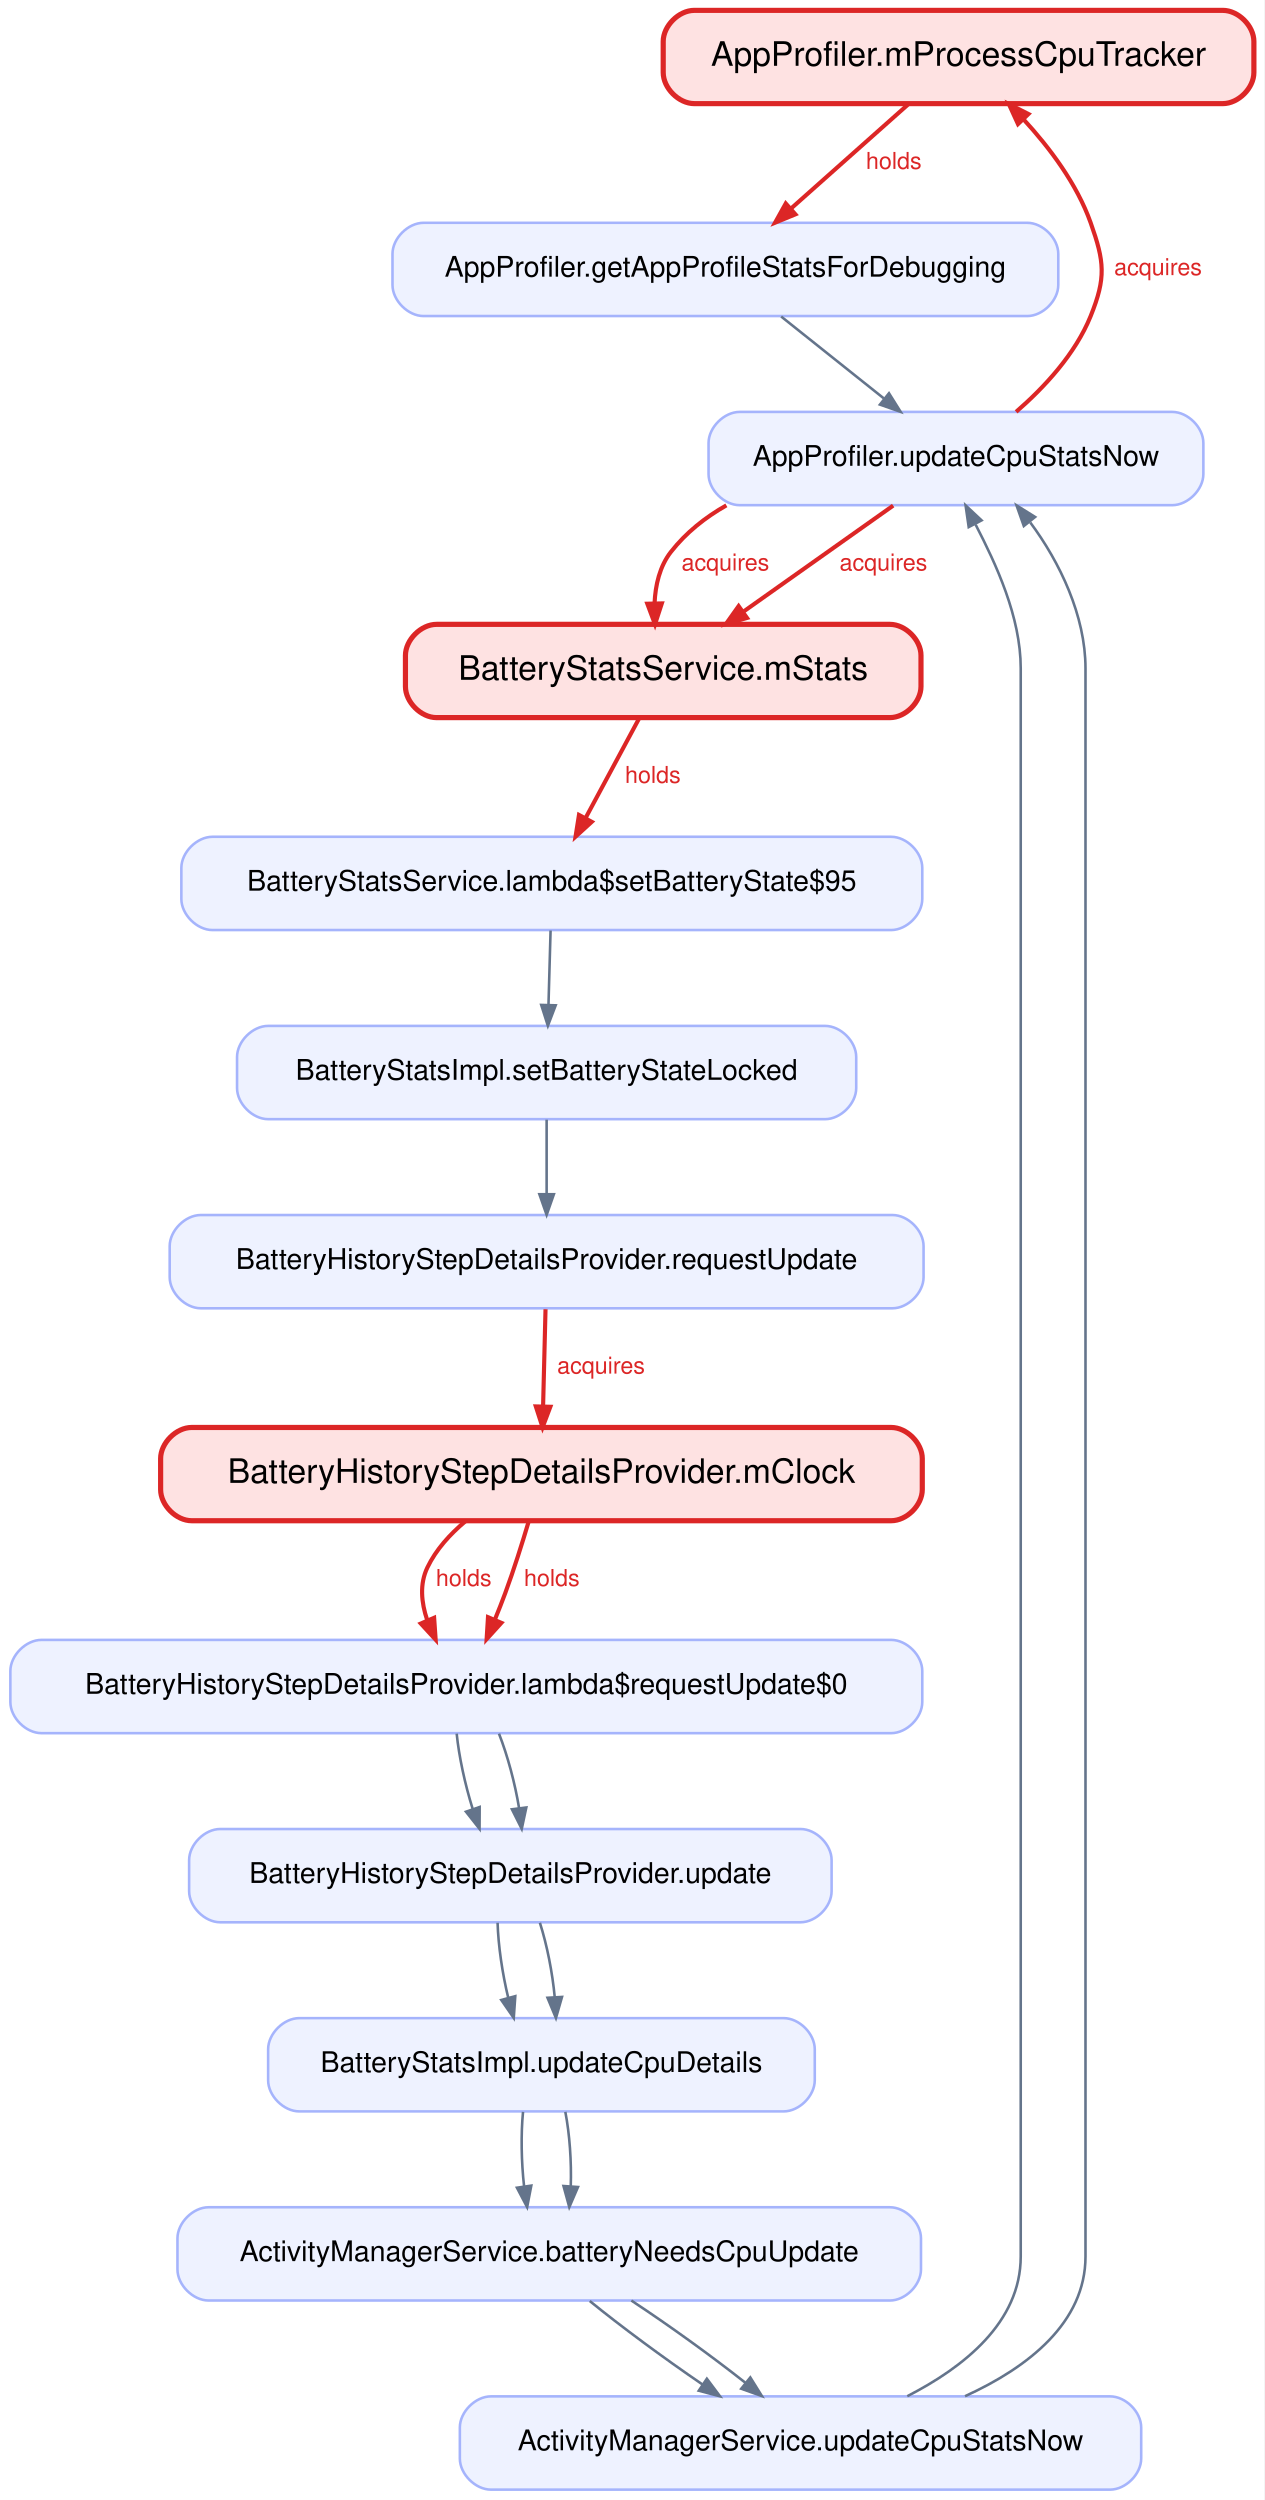
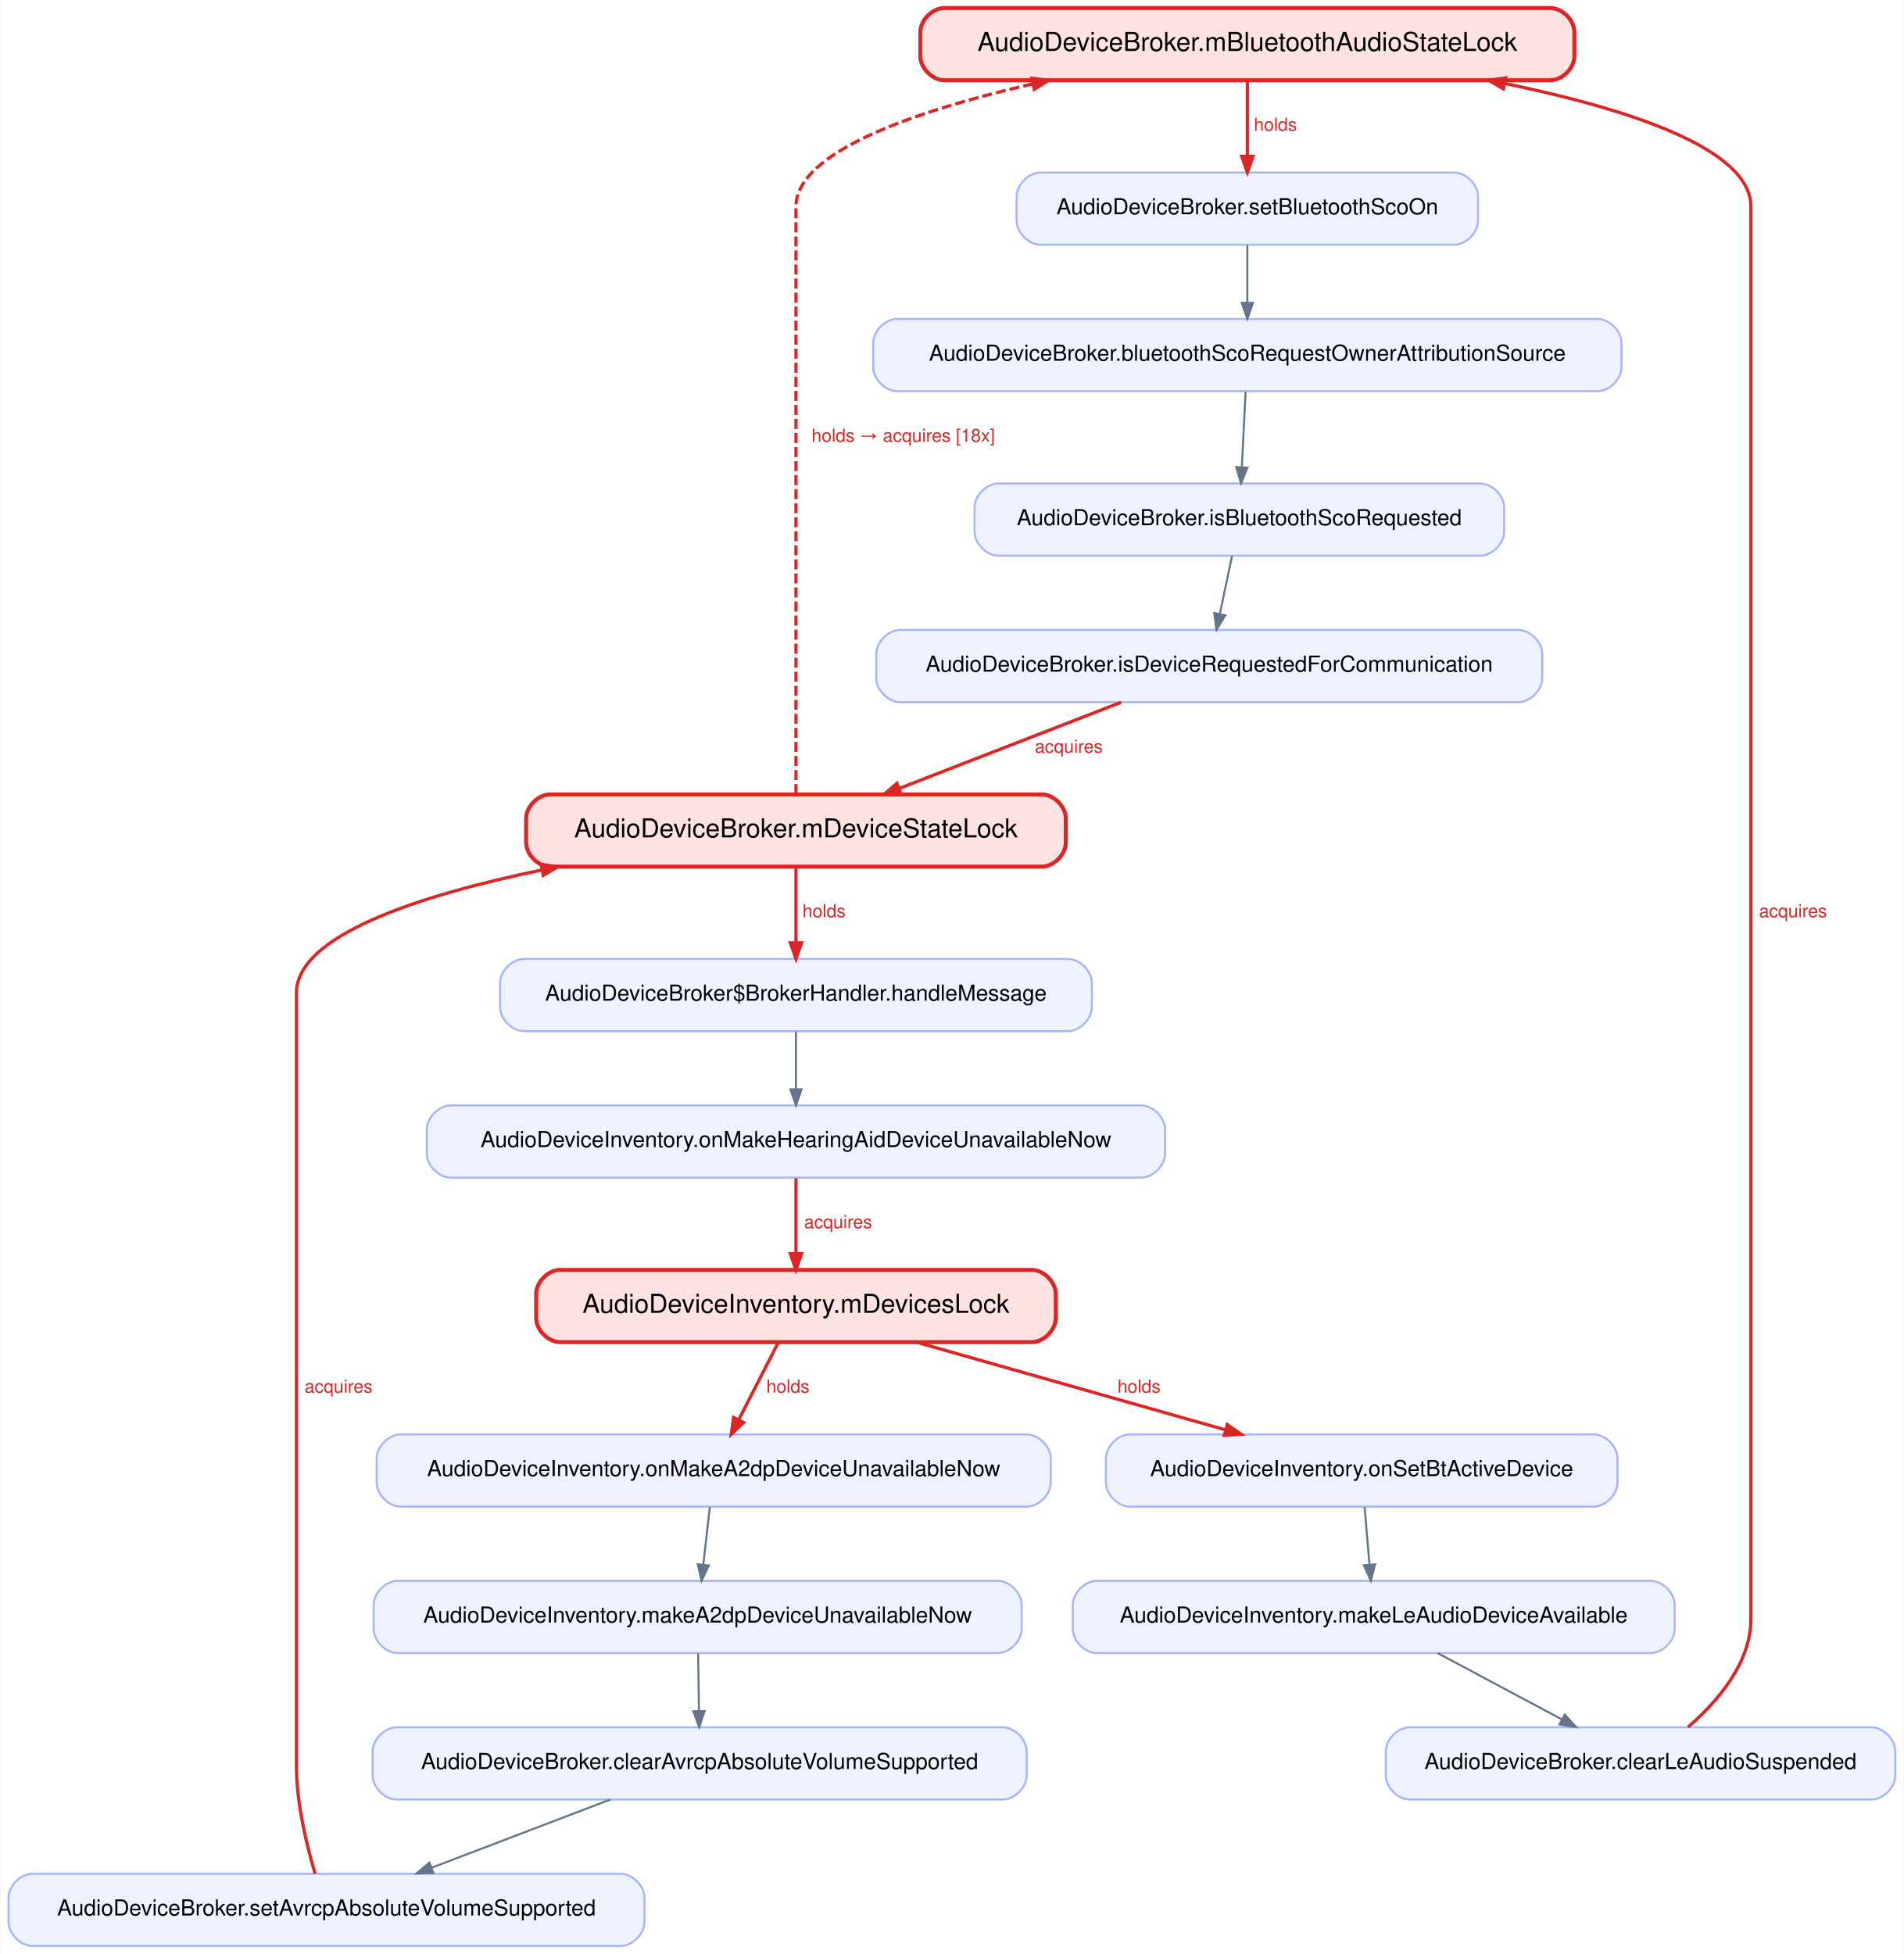
- <svg xmlns="http://www.w3.org/2000/svg" width="488pt" height="965pt" viewBox="0.00 0.00 488.00 965.00">
-   <g id="graph0" class="graph" transform="scale(1 1) rotate(0) translate(4 961)">
-     <polygon fill="white" stroke="transparent" points="-4,4 -4,-961 484,-961 484,4 -4,4" />
+ <svg xmlns="http://www.w3.org/2000/svg" width="949pt" height="974pt" viewBox="0.00 0.00 948.50 974.00">
+   <g id="graph0" class="graph" transform="scale(1 1) rotate(0) translate(4 970)">
+     <polygon fill="white" stroke="transparent" points="-4,4 -4,-970 944.5,-970 944.5,4 -4,4" />
    <g id="node1" class="node">
-       <path fill="#fee2e2" stroke="#dc2626" stroke-width="2" d="M468,-957C468,-957 264,-957 264,-957 258,-957 252,-951 252,-945 252,-945 252,-933 252,-933 252,-927 258,-921 264,-921 264,-921 468,-921 468,-921 474,-921 480,-927 480,-933 480,-933 480,-945 480,-945 480,-951 474,-957 468,-957" />
-       <text text-anchor="middle" x="366" y="-935.6" font-family="Helvetica,sans-Serif" font-size="13.00">AppProfiler.mProcessCpuTracker</text>
+       <path fill="#fee2e2" stroke="#dc2626" stroke-width="2" d="M768.5,-966C768.5,-966 466.5,-966 466.5,-966 460.5,-966 454.5,-960 454.5,-954 454.5,-954 454.5,-942 454.5,-942 454.5,-936 460.5,-930 466.5,-930 466.5,-930 768.5,-930 768.5,-930 774.5,-930 780.5,-936 780.5,-942 780.5,-942 780.5,-954 780.5,-954 780.5,-960 774.5,-966 768.5,-966" />
+       <text text-anchor="middle" x="617.5" y="-944.6" font-family="Helvetica,sans-Serif" font-size="13.00">AudioDeviceBroker.mBluetoothAudioStateLock</text>
    </g>
    <g id="node4" class="node">
-       <path fill="#eef2ff" stroke="#a5b4fc" d="M392.5,-875C392.5,-875 159.5,-875 159.5,-875 153.5,-875 147.5,-869 147.5,-863 147.5,-863 147.5,-851 147.5,-851 147.5,-845 153.5,-839 159.5,-839 159.5,-839 392.5,-839 392.5,-839 398.5,-839 404.5,-845 404.5,-851 404.5,-851 404.5,-863 404.5,-863 404.5,-869 398.5,-875 392.5,-875" />
-       <text text-anchor="middle" x="276" y="-854.2" font-family="Helvetica,sans-Serif" font-size="11.00">AppProfiler.getAppProfileStatsForDebugging</text>
+       <path fill="#eef2ff" stroke="#a5b4fc" d="M720.5,-884C720.5,-884 514.5,-884 514.5,-884 508.5,-884 502.5,-878 502.5,-872 502.5,-872 502.5,-860 502.5,-860 502.5,-854 508.5,-848 514.5,-848 514.5,-848 720.5,-848 720.5,-848 726.5,-848 732.5,-854 732.5,-860 732.5,-860 732.5,-872 732.5,-872 732.5,-878 726.5,-884 720.5,-884" />
+       <text text-anchor="middle" x="617.5" y="-863.2" font-family="Helvetica,sans-Serif" font-size="11.00">AudioDeviceBroker.setBluetoothScoOn</text>
    </g>
    <g id="edge1" class="edge">
-       <path fill="none" stroke="#dc2626" stroke-width="1.6" d="M346.47,-920.64C333.29,-908.92 315.76,-893.34 301.49,-880.65" />
-       <polygon fill="#dc2626" stroke="#dc2626" stroke-width="1.6" points="303.02,-878.27 295.18,-875.05 299.3,-882.46 303.02,-878.27" />
-       <text text-anchor="middle" x="341" y="-895.8" font-family="Helvetica,sans-Serif" font-size="9.00" fill="#dc2626"> holds</text>
+       <path fill="none" stroke="#dc2626" stroke-width="1.6" d="M617.5,-929.64C617.5,-918.66 617.5,-904.29 617.5,-892.09" />
+       <polygon fill="#dc2626" stroke="#dc2626" stroke-width="1.6" points="620.3,-892.05 617.5,-884.05 614.7,-892.05 620.3,-892.05" />
+       <text text-anchor="middle" x="631.5" y="-904.8" font-family="Helvetica,sans-Serif" font-size="9.00" fill="#dc2626"> holds</text>
    </g>
    <g id="node2" class="node">
-       <path fill="#fee2e2" stroke="#dc2626" stroke-width="2" d="M339.5,-720C339.5,-720 164.5,-720 164.5,-720 158.5,-720 152.5,-714 152.5,-708 152.5,-708 152.5,-696 152.5,-696 152.5,-690 158.5,-684 164.5,-684 164.5,-684 339.5,-684 339.5,-684 345.5,-684 351.5,-690 351.5,-696 351.5,-696 351.5,-708 351.5,-708 351.5,-714 345.5,-720 339.5,-720" />
-       <text text-anchor="middle" x="252" y="-698.6" font-family="Helvetica,sans-Serif" font-size="13.00">BatteryStatsService.mStats</text>
+       <path fill="#fee2e2" stroke="#dc2626" stroke-width="2" d="M515,-574C515,-574 270,-574 270,-574 264,-574 258,-568 258,-562 258,-562 258,-550 258,-550 258,-544 264,-538 270,-538 270,-538 515,-538 515,-538 521,-538 527,-544 527,-550 527,-550 527,-562 527,-562 527,-568 521,-574 515,-574" />
+       <text text-anchor="middle" x="392.5" y="-552.6" font-family="Helvetica,sans-Serif" font-size="13.00">AudioDeviceBroker.mDeviceStateLock</text>
+     </g>
+     <g id="edge6" class="edge">
+       <path fill="none" stroke="#dc2626" stroke-width="1.6" stroke-dasharray="5,2" d="M392.5,-574.17C392.5,-590.37 392.5,-615.33 392.5,-637 392.5,-867 392.5,-867 392.5,-867 392.5,-894.37 452.36,-914.79 510.32,-928.15" />
+       <polygon fill="#dc2626" stroke="#dc2626" stroke-width="1.6" points="510.06,-930.96 518.48,-929.98 511.29,-925.49 510.06,-930.96" />
+       <text text-anchor="middle" x="446" y="-749.8" font-family="Helvetica,sans-Serif" font-size="9.00" fill="#dc2626"> holds → acquires [18x]</text>
+     </g>
+     <g id="node8" class="node">
+       <path fill="#eef2ff" stroke="#a5b4fc" d="M528,-492C528,-492 257,-492 257,-492 251,-492 245,-486 245,-480 245,-480 245,-468 245,-468 245,-462 251,-456 257,-456 257,-456 528,-456 528,-456 534,-456 540,-462 540,-468 540,-468 540,-480 540,-480 540,-486 534,-492 528,-492" />
+       <text text-anchor="middle" x="392.5" y="-471.2" font-family="Helvetica,sans-Serif" font-size="11.00">AudioDeviceBroker$BrokerHandler.handleMessage</text>
+     </g>
+     <g id="edge7" class="edge">
+       <path fill="none" stroke="#dc2626" stroke-width="1.6" d="M392.5,-537.64C392.5,-526.66 392.5,-512.29 392.5,-500.09" />
+       <polygon fill="#dc2626" stroke="#dc2626" stroke-width="1.6" points="395.3,-500.05 392.5,-492.05 389.7,-500.05 395.3,-500.05" />
+       <text text-anchor="middle" x="406.5" y="-512.8" font-family="Helvetica,sans-Serif" font-size="9.00" fill="#dc2626"> holds</text>
+     </g>
+     <g id="node3" class="node">
+       <path fill="#fee2e2" stroke="#dc2626" stroke-width="2" d="M510,-337C510,-337 275,-337 275,-337 269,-337 263,-331 263,-325 263,-325 263,-313 263,-313 263,-307 269,-301 275,-301 275,-301 510,-301 510,-301 516,-301 522,-307 522,-313 522,-313 522,-325 522,-325 522,-331 516,-337 510,-337" />
+       <text text-anchor="middle" x="392.5" y="-315.6" font-family="Helvetica,sans-Serif" font-size="13.00">AudioDeviceInventory.mDevicesLock</text>
+     </g>
+     <g id="node10" class="node">
+       <path fill="#eef2ff" stroke="#a5b4fc" d="M790,-255C790,-255 559,-255 559,-255 553,-255 547,-249 547,-243 547,-243 547,-231 547,-231 547,-225 553,-219 559,-219 559,-219 790,-219 790,-219 796,-219 802,-225 802,-231 802,-231 802,-243 802,-243 802,-249 796,-255 790,-255" />
+       <text text-anchor="middle" x="674.5" y="-234.2" font-family="Helvetica,sans-Serif" font-size="11.00">AudioDeviceInventory.onSetBtActiveDevice</text>
+     </g>
+     <g id="edge10" class="edge">
+       <path fill="none" stroke="#dc2626" stroke-width="1.6" d="M452.65,-300.94C497.76,-288.14 559.54,-270.61 606.46,-257.3" />
+       <polygon fill="#dc2626" stroke="#dc2626" stroke-width="1.6" points="607.51,-259.91 614.44,-255.04 605.98,-254.53 607.51,-259.91" />
+       <text text-anchor="middle" x="563.5" y="-275.8" font-family="Helvetica,sans-Serif" font-size="9.00" fill="#dc2626"> holds</text>
+     </g>
+     <g id="node13" class="node">
+       <path fill="#eef2ff" stroke="#a5b4fc" d="M507.5,-255C507.5,-255 195.5,-255 195.5,-255 189.5,-255 183.5,-249 183.5,-243 183.5,-243 183.5,-231 183.5,-231 183.5,-225 189.5,-219 195.5,-219 195.5,-219 507.5,-219 507.5,-219 513.5,-219 519.5,-225 519.5,-231 519.5,-231 519.5,-243 519.5,-243 519.5,-249 513.5,-255 507.5,-255" />
+       <text text-anchor="middle" x="351.5" y="-234.2" font-family="Helvetica,sans-Serif" font-size="11.00">AudioDeviceInventory.onMakeA2dpDeviceUnavailableNow</text>
+     </g>
+     <g id="edge14" class="edge">
+       <path fill="none" stroke="#dc2626" stroke-width="1.6" d="M383.6,-300.64C377.87,-289.45 370.33,-274.74 364,-262.39" />
+       <polygon fill="#dc2626" stroke="#dc2626" stroke-width="1.6" points="366.38,-260.89 360.24,-255.05 361.4,-263.45 366.38,-260.89" />
+       <text text-anchor="middle" x="388.5" y="-275.8" font-family="Helvetica,sans-Serif" font-size="9.00" fill="#dc2626"> holds</text>
+     </g>
+     <g id="node5" class="node">
+       <path fill="#eef2ff" stroke="#a5b4fc" d="M792,-811C792,-811 443,-811 443,-811 437,-811 431,-805 431,-799 431,-799 431,-787 431,-787 431,-781 437,-775 443,-775 443,-775 792,-775 792,-775 798,-775 804,-781 804,-787 804,-787 804,-799 804,-799 804,-805 798,-811 792,-811" />
+       <text text-anchor="middle" x="617.5" y="-790.2" font-family="Helvetica,sans-Serif" font-size="11.00">AudioDeviceBroker.bluetoothScoRequestOwnerAttributionSource</text>
+     </g>
+     <g id="edge2" class="edge">
+       <path fill="none" stroke="#64748b" d="M617.5,-847.81C617.5,-839.18 617.5,-828.56 617.5,-819.03" />
+       <polygon fill="#64748b" stroke="#64748b" points="620.3,-819.03 617.5,-811.03 614.7,-819.03 620.3,-819.03" />
    </g>
    <g id="node6" class="node">
-       <path fill="#eef2ff" stroke="#a5b4fc" d="M340,-638C340,-638 78,-638 78,-638 72,-638 66,-632 66,-626 66,-626 66,-614 66,-614 66,-608 72,-602 78,-602 78,-602 340,-602 340,-602 346,-602 352,-608 352,-614 352,-614 352,-626 352,-626 352,-632 346,-638 340,-638" />
-       <text text-anchor="middle" x="209" y="-617.2" font-family="Helvetica,sans-Serif" font-size="11.00">BatteryStatsService.lambda$setBatteryState$95</text>
+       <path fill="#eef2ff" stroke="#a5b4fc" d="M733.5,-729C733.5,-729 493.5,-729 493.5,-729 487.5,-729 481.5,-723 481.5,-717 481.5,-717 481.5,-705 481.5,-705 481.5,-699 487.5,-693 493.5,-693 493.5,-693 733.5,-693 733.5,-693 739.5,-693 745.5,-699 745.5,-705 745.5,-705 745.5,-717 745.5,-717 745.5,-723 739.5,-729 733.5,-729" />
+       <text text-anchor="middle" x="613.5" y="-708.2" font-family="Helvetica,sans-Serif" font-size="11.00">AudioDeviceBroker.isBluetoothScoRequested</text>
+     </g>
+     <g id="edge3" class="edge">
+       <path fill="none" stroke="#64748b" d="M616.63,-774.64C616.08,-763.66 615.36,-749.29 614.75,-737.09" />
+       <polygon fill="#64748b" stroke="#64748b" points="617.55,-736.9 614.35,-729.05 611.96,-737.18 617.55,-736.9" />
+     </g>
+     <g id="node7" class="node">
+       <path fill="#eef2ff" stroke="#a5b4fc" d="M752.5,-656C752.5,-656 444.5,-656 444.5,-656 438.5,-656 432.5,-650 432.5,-644 432.5,-644 432.5,-632 432.5,-632 432.5,-626 438.5,-620 444.5,-620 444.5,-620 752.5,-620 752.5,-620 758.5,-620 764.5,-626 764.5,-632 764.5,-632 764.5,-644 764.5,-644 764.5,-650 758.5,-656 752.5,-656" />
+       <text text-anchor="middle" x="598.5" y="-635.2" font-family="Helvetica,sans-Serif" font-size="11.00">AudioDeviceBroker.isDeviceRequestedForCommunication</text>
    </g>
    <g id="edge4" class="edge">
-       <path fill="none" stroke="#dc2626" stroke-width="1.6" d="M242.67,-683.64C236.66,-672.45 228.75,-657.74 222.11,-645.39" />
-       <polygon fill="#dc2626" stroke="#dc2626" stroke-width="1.6" points="224.42,-643.77 218.16,-638.05 219.49,-646.42 224.42,-643.77" />
-       <text text-anchor="middle" x="248" y="-658.8" font-family="Helvetica,sans-Serif" font-size="9.00" fill="#dc2626"> holds</text>
+       <path fill="none" stroke="#64748b" d="M609.87,-692.81C608.04,-684.18 605.8,-673.56 603.79,-664.03" />
+       <polygon fill="#64748b" stroke="#64748b" points="606.49,-663.28 602.1,-656.03 601.01,-664.43 606.49,-663.28" />
    </g>
-     <g id="node3" class="node">
-       <path fill="#fee2e2" stroke="#dc2626" stroke-width="2" d="M340,-410C340,-410 70,-410 70,-410 64,-410 58,-404 58,-398 58,-398 58,-386 58,-386 58,-380 64,-374 70,-374 70,-374 340,-374 340,-374 346,-374 352,-380 352,-386 352,-386 352,-398 352,-398 352,-404 346,-410 340,-410" />
-       <text text-anchor="middle" x="205" y="-388.6" font-family="Helvetica,sans-Serif" font-size="13.00">BatteryHistoryStepDetailsProvider.mClock</text>
+     <g id="edge5" class="edge">
+       <path fill="none" stroke="#dc2626" stroke-width="1.6" d="M554.56,-619.94C522.15,-607.35 477.96,-590.19 443.91,-576.97" />
+       <polygon fill="#dc2626" stroke="#dc2626" stroke-width="1.6" points="444.84,-574.32 436.37,-574.04 442.82,-579.54 444.84,-574.32" />
+       <text text-anchor="middle" x="528.5" y="-594.8" font-family="Helvetica,sans-Serif" font-size="9.00" fill="#dc2626"> acquires</text>
    </g>
    <g id="node9" class="node">
-       <path fill="#eef2ff" stroke="#a5b4fc" d="M340,-328C340,-328 12,-328 12,-328 6,-328 0,-322 0,-316 0,-316 0,-304 0,-304 0,-298 6,-292 12,-292 12,-292 340,-292 340,-292 346,-292 352,-298 352,-304 352,-304 352,-316 352,-316 352,-322 346,-328 340,-328" />
-       <text text-anchor="middle" x="176" y="-307.2" font-family="Helvetica,sans-Serif" font-size="11.00">BatteryHistoryStepDetailsProvider.lambda$requestUpdate$0</text>
+       <path fill="#eef2ff" stroke="#a5b4fc" d="M564.5,-419C564.5,-419 220.5,-419 220.5,-419 214.5,-419 208.5,-413 208.5,-407 208.5,-407 208.5,-395 208.5,-395 208.5,-389 214.5,-383 220.5,-383 220.5,-383 564.5,-383 564.5,-383 570.5,-383 576.5,-389 576.5,-395 576.5,-395 576.5,-407 576.5,-407 576.5,-413 570.5,-419 564.5,-419" />
+       <text text-anchor="middle" x="392.5" y="-398.2" font-family="Helvetica,sans-Serif" font-size="11.00">AudioDeviceInventory.onMakeHearingAidDeviceUnavailableNow</text>
    </g>
    <g id="edge8" class="edge">
-       <path fill="none" stroke="#dc2626" stroke-width="1.6" d="M175.56,-373.71C169.68,-368.79 164.31,-362.86 161,-356 157.91,-349.6 158.61,-342.41 160.89,-335.68" />
-       <polygon fill="#dc2626" stroke="#dc2626" stroke-width="1.6" points="163.57,-336.53 164.16,-328.07 158.43,-334.31 163.57,-336.53" />
-       <text text-anchor="middle" x="175" y="-348.8" font-family="Helvetica,sans-Serif" font-size="9.00" fill="#dc2626"> holds</text>
+       <path fill="none" stroke="#64748b" d="M392.5,-455.81C392.5,-447.18 392.5,-436.56 392.5,-427.03" />
+       <polygon fill="#64748b" stroke="#64748b" points="395.3,-427.03 392.5,-419.03 389.7,-427.03 395.3,-427.03" />
+     </g>
+     <g id="edge9" class="edge">
+       <path fill="none" stroke="#dc2626" stroke-width="1.6" d="M392.5,-382.64C392.5,-371.66 392.5,-357.29 392.5,-345.09" />
+       <polygon fill="#dc2626" stroke="#dc2626" stroke-width="1.6" points="395.3,-345.05 392.5,-337.05 389.7,-345.05 395.3,-345.05" />
+       <text text-anchor="middle" x="413.5" y="-357.8" font-family="Helvetica,sans-Serif" font-size="9.00" fill="#dc2626"> acquires</text>
+     </g>
+     <g id="node11" class="node">
+       <path fill="#eef2ff" stroke="#a5b4fc" d="M818.5,-182C818.5,-182 542.5,-182 542.5,-182 536.5,-182 530.5,-176 530.5,-170 530.5,-170 530.5,-158 530.5,-158 530.5,-152 536.5,-146 542.5,-146 542.5,-146 818.5,-146 818.5,-146 824.5,-146 830.5,-152 830.5,-158 830.5,-158 830.5,-170 830.5,-170 830.5,-176 824.5,-182 818.5,-182" />
+       <text text-anchor="middle" x="680.5" y="-161.2" font-family="Helvetica,sans-Serif" font-size="11.00">AudioDeviceInventory.makeLeAudioDeviceAvailable</text>
+     </g>
+     <g id="edge11" class="edge">
+       <path fill="none" stroke="#64748b" d="M675.95,-218.81C676.68,-210.18 677.58,-199.56 678.38,-190.03" />
+       <polygon fill="#64748b" stroke="#64748b" points="681.18,-190.24 679.06,-182.03 675.6,-189.76 681.18,-190.24" />
+     </g>
+     <g id="node12" class="node">
+       <path fill="#eef2ff" stroke="#a5b4fc" d="M928.5,-109C928.5,-109 698.5,-109 698.5,-109 692.5,-109 686.5,-103 686.5,-97 686.5,-97 686.5,-85 686.5,-85 686.5,-79 692.5,-73 698.5,-73 698.5,-73 928.5,-73 928.5,-73 934.5,-73 940.5,-79 940.5,-85 940.5,-85 940.5,-97 940.5,-97 940.5,-103 934.5,-109 928.5,-109" />
+       <text text-anchor="middle" x="813.5" y="-88.2" font-family="Helvetica,sans-Serif" font-size="11.00">AudioDeviceBroker.clearLeAudioSuspended</text>
+     </g>
+     <g id="edge12" class="edge">
+       <path fill="none" stroke="#64748b" d="M712.36,-145.99C730.97,-136.06 754.62,-123.43 774.36,-112.89" />
+       <polygon fill="#64748b" stroke="#64748b" points="775.7,-115.35 781.44,-109.11 773.07,-110.41 775.7,-115.35" />
+     </g>
+     <g id="edge13" class="edge">
+       <path fill="none" stroke="#dc2626" stroke-width="1.6" d="M837.14,-109.08C852.05,-121.98 868.5,-141.17 868.5,-163 868.5,-867 868.5,-867 868.5,-867 868.5,-895.84 807.59,-915.68 745.78,-928.39" />
+       <polygon fill="#dc2626" stroke="#dc2626" stroke-width="1.6" points="745.15,-925.66 737.85,-929.98 746.25,-931.15 745.15,-925.66" />
+       <text text-anchor="middle" x="889.5" y="-512.8" font-family="Helvetica,sans-Serif" font-size="9.00" fill="#dc2626"> acquires</text>
+     </g>
+     <g id="node14" class="node">
+       <path fill="#eef2ff" stroke="#a5b4fc" d="M493,-182C493,-182 194,-182 194,-182 188,-182 182,-176 182,-170 182,-170 182,-158 182,-158 182,-152 188,-146 194,-146 194,-146 493,-146 493,-146 499,-146 505,-152 505,-158 505,-158 505,-170 505,-170 505,-176 499,-182 493,-182" />
+       <text text-anchor="middle" x="343.5" y="-161.2" font-family="Helvetica,sans-Serif" font-size="11.00">AudioDeviceInventory.makeA2dpDeviceUnavailableNow</text>
    </g>
    <g id="edge15" class="edge">
-       <path fill="none" stroke="#dc2626" stroke-width="1.6" d="M200.09,-373.77C197.58,-365.33 194.34,-355.06 191,-346 189.79,-342.72 188.44,-339.3 187.06,-335.94" />
-       <polygon fill="#dc2626" stroke="#dc2626" stroke-width="1.6" points="189.53,-334.58 183.84,-328.3 184.37,-336.76 189.53,-334.58" />
-       <text text-anchor="middle" x="209" y="-348.8" font-family="Helvetica,sans-Serif" font-size="9.00" fill="#dc2626"> holds</text>
+       <path fill="none" stroke="#64748b" d="M349.56,-218.81C348.59,-210.18 347.39,-199.56 346.32,-190.03" />
+       <polygon fill="#64748b" stroke="#64748b" points="349.1,-189.66 345.42,-182.03 343.53,-190.29 349.1,-189.66" />
    </g>
-     <g id="node5" class="node">
-       <path fill="#eef2ff" stroke="#a5b4fc" d="M448.5,-802C448.5,-802 281.5,-802 281.5,-802 275.5,-802 269.5,-796 269.5,-790 269.5,-790 269.5,-778 269.5,-778 269.5,-772 275.5,-766 281.5,-766 281.5,-766 448.5,-766 448.5,-766 454.5,-766 460.5,-772 460.5,-778 460.5,-778 460.5,-790 460.5,-790 460.5,-796 454.5,-802 448.5,-802" />
-       <text text-anchor="middle" x="365" y="-781.2" font-family="Helvetica,sans-Serif" font-size="11.00">AppProfiler.updateCpuStatsNow</text>
-     </g>
-     <g id="edge2" class="edge">
-       <path fill="none" stroke="#64748b" d="M297.54,-838.81C309.46,-829.31 324.4,-817.39 337.19,-807.19" />
-       <polygon fill="#64748b" stroke="#64748b" points="339.15,-809.21 343.65,-802.03 335.65,-804.83 339.15,-809.21" />
-     </g>
-     <g id="edge14" class="edge">
-       <path fill="none" stroke="#dc2626" stroke-width="1.6" d="M388.22,-802.03C399.17,-811.53 411.11,-824.39 417,-839 422.98,-853.84 422.34,-859.92 417,-875 411.69,-890 401.12,-904.04 390.98,-915.04" />
-       <polygon fill="#dc2626" stroke="#dc2626" stroke-width="1.6" points="388.94,-913.11 385.42,-920.82 392.98,-916.99 388.94,-913.11" />
-       <text text-anchor="middle" x="443" y="-854.8" font-family="Helvetica,sans-Serif" font-size="9.00" fill="#dc2626"> acquires</text>
-     </g>
-     <g id="edge3" class="edge">
-       <path fill="none" stroke="#dc2626" stroke-width="1.6" d="M276.38,-765.93C268.19,-761.29 260.81,-755.41 255,-748 250.63,-742.42 248.97,-735.15 248.66,-728.1" />
-       <polygon fill="#dc2626" stroke="#dc2626" stroke-width="1.6" points="251.46,-728.08 248.83,-720.02 245.86,-727.96 251.46,-728.08" />
-       <text text-anchor="middle" x="276" y="-740.8" font-family="Helvetica,sans-Serif" font-size="9.00" fill="#dc2626"> acquires</text>
-     </g>
-     <g id="edge21" class="edge">
-       <path fill="none" stroke="#dc2626" stroke-width="1.6" d="M340.76,-765.84C323.93,-753.92 301.35,-737.94 283.18,-725.07" />
-       <polygon fill="#dc2626" stroke="#dc2626" stroke-width="1.6" points="284.35,-722.47 276.2,-720.13 281.11,-727.04 284.35,-722.47" />
-       <text text-anchor="middle" x="337" y="-740.8" font-family="Helvetica,sans-Serif" font-size="9.00" fill="#dc2626"> acquires</text>
-     </g>
-     <g id="node7" class="node">
-       <path fill="#eef2ff" stroke="#a5b4fc" d="M314.5,-565C314.5,-565 99.5,-565 99.5,-565 93.5,-565 87.5,-559 87.5,-553 87.5,-553 87.5,-541 87.5,-541 87.5,-535 93.5,-529 99.5,-529 99.5,-529 314.5,-529 314.5,-529 320.5,-529 326.5,-535 326.5,-541 326.5,-541 326.5,-553 326.5,-553 326.5,-559 320.5,-565 314.5,-565" />
-       <text text-anchor="middle" x="207" y="-544.2" font-family="Helvetica,sans-Serif" font-size="11.00">BatteryStatsImpl.setBatteryStateLocked</text>
-     </g>
-     <g id="edge5" class="edge">
-       <path fill="none" stroke="#64748b" d="M208.52,-601.81C208.27,-593.18 207.97,-582.56 207.71,-573.03" />
-       <polygon fill="#64748b" stroke="#64748b" points="210.5,-572.95 207.48,-565.03 204.91,-573.1 210.5,-572.95" />
-     </g>
-     <g id="node8" class="node">
-       <path fill="#eef2ff" stroke="#a5b4fc" d="M340.5,-492C340.5,-492 73.5,-492 73.5,-492 67.5,-492 61.5,-486 61.5,-480 61.5,-480 61.5,-468 61.5,-468 61.5,-462 67.5,-456 73.5,-456 73.5,-456 340.5,-456 340.5,-456 346.5,-456 352.5,-462 352.5,-468 352.5,-468 352.5,-480 352.5,-480 352.5,-486 346.5,-492 340.5,-492" />
-       <text text-anchor="middle" x="207" y="-471.2" font-family="Helvetica,sans-Serif" font-size="11.00">BatteryHistoryStepDetailsProvider.requestUpdate</text>
-     </g>
-     <g id="edge6" class="edge">
-       <path fill="none" stroke="#64748b" d="M207,-528.81C207,-520.18 207,-509.56 207,-500.03" />
-       <polygon fill="#64748b" stroke="#64748b" points="209.8,-500.03 207,-492.03 204.2,-500.03 209.8,-500.03" />
-     </g>
-     <g id="edge7" class="edge">
-       <path fill="none" stroke="#dc2626" stroke-width="1.6" d="M206.57,-455.64C206.29,-444.66 205.93,-430.29 205.63,-418.09" />
-       <polygon fill="#dc2626" stroke="#dc2626" stroke-width="1.6" points="208.43,-417.98 205.43,-410.05 202.83,-418.12 208.43,-417.98" />
-       <text text-anchor="middle" x="228" y="-430.8" font-family="Helvetica,sans-Serif" font-size="9.00" fill="#dc2626"> acquires</text>
-     </g>
-     <g id="node10" class="node">
-       <path fill="#eef2ff" stroke="#a5b4fc" d="M305,-255C305,-255 81,-255 81,-255 75,-255 69,-249 69,-243 69,-243 69,-231 69,-231 69,-225 75,-219 81,-219 81,-219 305,-219 305,-219 311,-219 317,-225 317,-231 317,-231 317,-243 317,-243 317,-249 311,-255 305,-255" />
-       <text text-anchor="middle" x="193" y="-234.2" font-family="Helvetica,sans-Serif" font-size="11.00">BatteryHistoryStepDetailsProvider.update</text>
-     </g>
-     <g id="edge9" class="edge">
-       <path fill="none" stroke="#64748b" d="M172.28,-291.81C173.15,-283.09 175.46,-272.34 178.45,-262.75" />
-       <polygon fill="#64748b" stroke="#64748b" points="181.15,-263.5 181.11,-255.03 175.86,-261.68 181.15,-263.5" />
+     <g id="node15" class="node">
+       <path fill="#eef2ff" stroke="#a5b4fc" d="M495.5,-109C495.5,-109 193.5,-109 193.5,-109 187.5,-109 181.5,-103 181.5,-97 181.5,-97 181.5,-85 181.5,-85 181.5,-79 187.5,-73 193.5,-73 193.5,-73 495.5,-73 495.5,-73 501.5,-73 507.5,-79 507.5,-85 507.5,-85 507.5,-97 507.5,-97 507.5,-103 501.5,-109 495.5,-109" />
+       <text text-anchor="middle" x="344.5" y="-88.2" font-family="Helvetica,sans-Serif" font-size="11.00">AudioDeviceBroker.clearAvrcpAbsoluteVolumeSupported</text>
    </g>
    <g id="edge16" class="edge">
-       <path fill="none" stroke="#64748b" d="M188.61,-291.81C191.98,-283.18 194.81,-272.56 196.37,-263.03" />
-       <polygon fill="#64748b" stroke="#64748b" points="199.16,-263.32 197.39,-255.03 193.6,-262.61 199.16,-263.32" />
+       <path fill="none" stroke="#64748b" d="M343.74,-145.81C343.86,-137.18 344.01,-126.56 344.15,-117.03" />
+       <polygon fill="#64748b" stroke="#64748b" points="346.95,-117.07 344.26,-109.03 341.35,-116.99 346.95,-117.07" />
    </g>
-     <g id="node11" class="node">
-       <path fill="#eef2ff" stroke="#a5b4fc" d="M298.5,-182C298.5,-182 111.5,-182 111.5,-182 105.5,-182 99.5,-176 99.5,-170 99.5,-170 99.5,-158 99.5,-158 99.5,-152 105.5,-146 111.5,-146 111.5,-146 298.5,-146 298.5,-146 304.5,-146 310.5,-152 310.5,-158 310.5,-158 310.5,-170 310.5,-170 310.5,-176 304.5,-182 298.5,-182" />
-       <text text-anchor="middle" x="205" y="-161.2" font-family="Helvetica,sans-Serif" font-size="11.00">BatteryStatsImpl.updateCpuDetails</text>
-     </g>
-     <g id="edge10" class="edge">
-       <path fill="none" stroke="#64748b" d="M188.07,-218.81C188.32,-210.09 189.88,-199.34 192.2,-189.75" />
-       <polygon fill="#64748b" stroke="#64748b" points="194.9,-190.48 194.31,-182.03 189.49,-189.01 194.9,-190.48" />
+     <g id="node16" class="node">
+       <path fill="#eef2ff" stroke="#a5b4fc" d="M305,-36C305,-36 12,-36 12,-36 6,-36 0,-30 0,-24 0,-24 0,-12 0,-12 0,-6 6,0 12,0 12,0 305,0 305,0 311,0 317,-6 317,-12 317,-12 317,-24 317,-24 317,-30 311,-36 305,-36" />
+       <text text-anchor="middle" x="158.5" y="-15.2" font-family="Helvetica,sans-Serif" font-size="11.00">AudioDeviceBroker.setAvrcpAbsoluteVolumeSupported</text>
    </g>
    <g id="edge17" class="edge">
-       <path fill="none" stroke="#64748b" d="M204.4,-218.81C207.16,-210.18 209.25,-199.56 210.13,-190.03" />
-       <polygon fill="#64748b" stroke="#64748b" points="212.93,-190.18 210.59,-182.03 207.34,-189.86 212.93,-190.18" />
-     </g>
-     <g id="node12" class="node">
-       <path fill="#eef2ff" stroke="#a5b4fc" d="M339.5,-109C339.5,-109 76.5,-109 76.5,-109 70.5,-109 64.5,-103 64.5,-97 64.5,-97 64.5,-85 64.5,-85 64.5,-79 70.5,-73 76.5,-73 76.5,-73 339.5,-73 339.5,-73 345.5,-73 351.5,-79 351.5,-85 351.5,-85 351.5,-97 351.5,-97 351.5,-103 345.5,-109 339.5,-109" />
-       <text text-anchor="middle" x="208" y="-88.2" font-family="Helvetica,sans-Serif" font-size="11.00">ActivityManagerService.batteryNeedsCpuUpdate</text>
-     </g>
-     <g id="edge11" class="edge">
-       <path fill="none" stroke="#64748b" d="M197.89,-145.81C197.05,-137.18 197.23,-126.56 198.3,-117.03" />
-       <polygon fill="#64748b" stroke="#64748b" points="201.08,-117.35 199.47,-109.03 195.54,-116.54 201.08,-117.35" />
+       <path fill="none" stroke="#64748b" d="M299.95,-72.99C273.23,-62.79 239.1,-49.77 211.07,-39.07" />
+       <polygon fill="#64748b" stroke="#64748b" points="211.81,-36.35 203.33,-36.11 209.81,-41.58 211.81,-36.35" />
    </g>
    <g id="edge18" class="edge">
-       <path fill="none" stroke="#64748b" d="M214.22,-145.81C215.89,-137.18 216.63,-126.56 216.31,-117.03" />
-       <polygon fill="#64748b" stroke="#64748b" points="219.1,-116.81 215.75,-109.03 213.51,-117.2 219.1,-116.81" />
-     </g>
-     <g id="node13" class="node">
-       <path fill="#eef2ff" stroke="#a5b4fc" d="M424.5,-36C424.5,-36 185.5,-36 185.5,-36 179.5,-36 173.5,-30 173.5,-24 173.5,-24 173.5,-12 173.5,-12 173.5,-6 179.5,0 185.5,0 185.5,0 424.5,0 424.5,0 430.5,0 436.5,-6 436.5,-12 436.5,-12 436.5,-24 436.5,-24 436.5,-30 430.5,-36 424.5,-36" />
-       <text text-anchor="middle" x="305" y="-15.2" font-family="Helvetica,sans-Serif" font-size="11.00">ActivityManagerService.updateCpuStatsNow</text>
-     </g>
-     <g id="edge12" class="edge">
-       <path fill="none" stroke="#64748b" d="M223.64,-72.81C235.52,-63.13 251.99,-50.95 267.1,-40.63" />
-       <polygon fill="#64748b" stroke="#64748b" points="268.85,-42.82 273.92,-36.03 265.72,-38.18 268.85,-42.82" />
-     </g>
-     <g id="edge19" class="edge">
-       <path fill="none" stroke="#64748b" d="M239.7,-72.99C254.14,-63.49 270.69,-51.54 283.67,-41.29" />
-       <polygon fill="#64748b" stroke="#64748b" points="285.62,-43.31 290.1,-36.11 282.11,-38.95 285.62,-43.31" />
-     </g>
-     <g id="edge13" class="edge">
-       <path fill="none" stroke="#64748b" d="M346.21,-36.07C367.97,-47.22 390,-64.54 390,-90 390,-703 390,-703 390,-703 390,-722.94 380.42,-743.3 372.59,-758.5" />
-       <polygon fill="#64748b" stroke="#64748b" points="369.92,-757.55 368.71,-765.94 374.89,-760.14 369.92,-757.55" />
-     </g>
-     <g id="edge20" class="edge">
-       <path fill="none" stroke="#64748b" d="M368.5,-36.07C392.97,-47.22 415,-64.54 415,-90 415,-703 415,-703 415,-703 415,-723.3 405.06,-744.05 393.68,-759.33" />
-       <polygon fill="#64748b" stroke="#64748b" points="391.19,-757.95 388.37,-765.94 395.56,-761.45 391.19,-757.95" />
+       <path fill="none" stroke="#dc2626" stroke-width="1.6" d="M152.83,-36C148.58,-50.26 143.5,-71.23 143.5,-90 143.5,-475 143.5,-475 143.5,-475 143.5,-503.74 204.38,-523.62 265.94,-536.37" />
+       <polygon fill="#dc2626" stroke="#dc2626" stroke-width="1.6" points="265.44,-539.13 273.83,-537.97 266.55,-533.64 265.44,-539.13" />
+       <text text-anchor="middle" x="164.5" y="-275.8" font-family="Helvetica,sans-Serif" font-size="9.00" fill="#dc2626"> acquires</text>
    </g>
  </g>
</svg>
